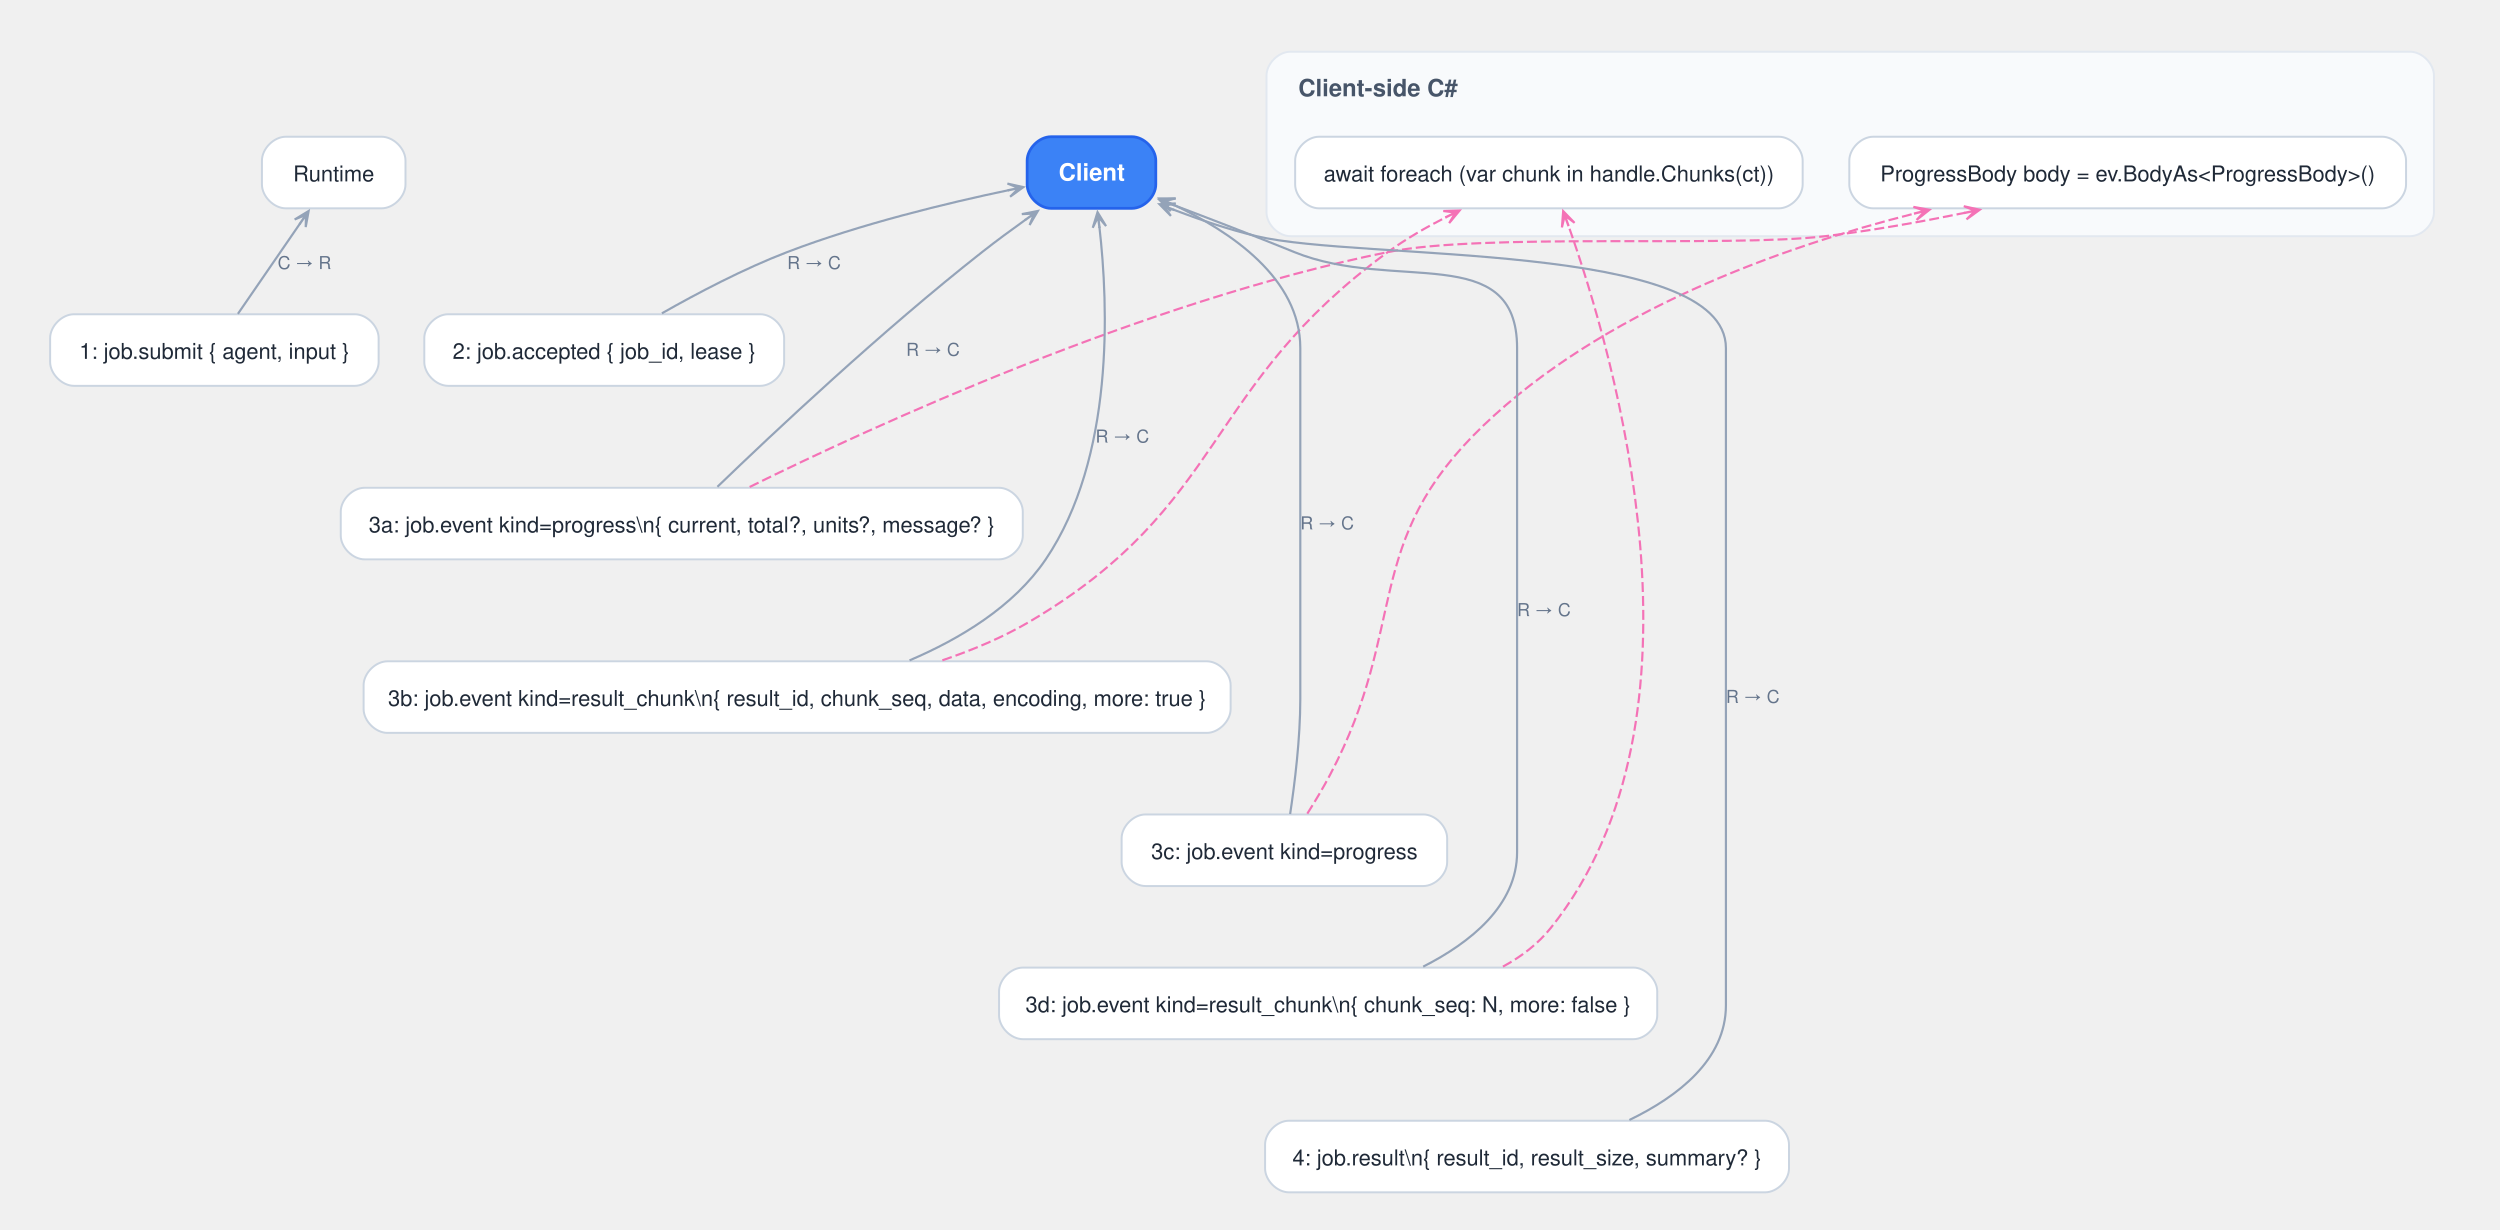
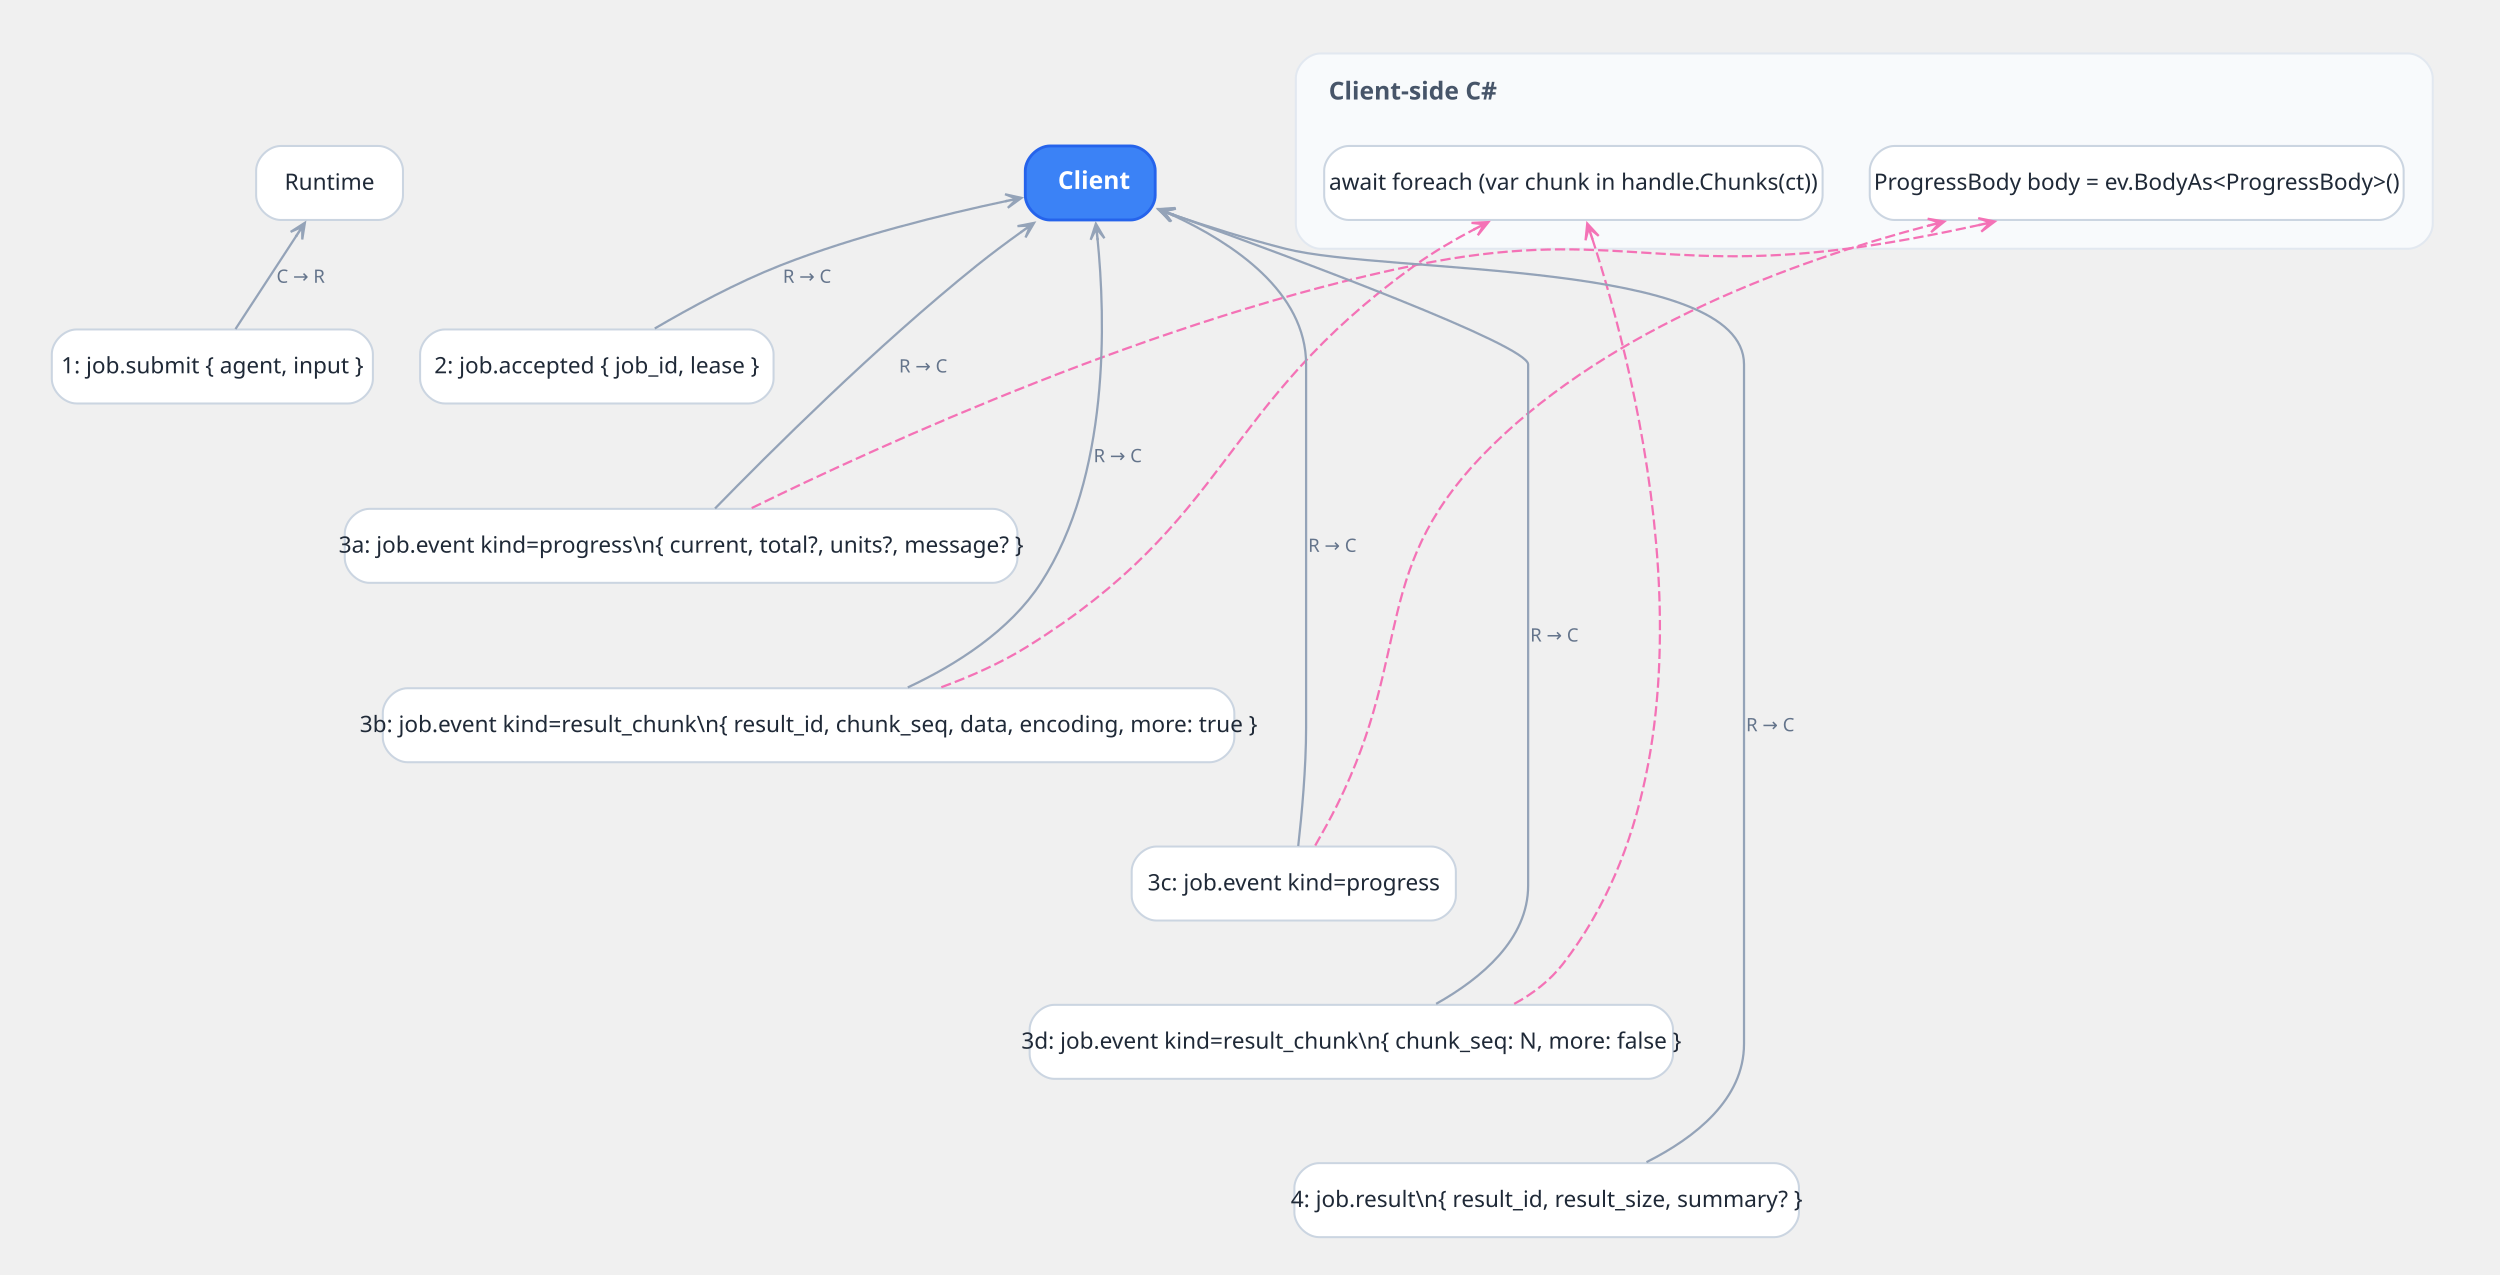
- <svg xmlns="http://www.w3.org/2000/svg" width="1257pt" height="618pt" viewBox="0.00 0.00 1257.00 618.00">
-   <g id="graph0" class="graph" transform="scale(1 1) rotate(0) translate(25.2 599.5)">
+ <svg xmlns="http://www.w3.org/2000/svg" width="1216pt" height="620pt" viewBox="0.00 0.00 1216.00 620.00">
+   <g id="graph0" class="graph" transform="scale(1 1) rotate(0) translate(25.2 601.75)">
    <g id="clust2" class="cluster">
-       <path fill="#f8fafc" stroke="#e2e8f0" d="M623.59,-480.75C623.59,-480.75 1186.59,-480.75 1186.59,-480.75 1192.59,-480.75 1198.59,-486.75 1198.59,-492.75 1198.59,-492.75 1198.59,-561.5 1198.59,-561.5 1198.59,-567.5 1192.59,-573.5 1186.59,-573.5 1186.59,-573.5 623.59,-573.5 623.59,-573.5 617.59,-573.5 611.59,-567.5 611.59,-561.5 611.59,-561.5 611.59,-492.75 611.59,-492.75 611.59,-486.75 617.59,-480.75 623.59,-480.75" />
-       <text xml:space="preserve" text-anchor="start" x="627.59" y="-551.1" font-family="Helvetica,sans-Serif" font-weight="bold" font-size="12.00" fill="#475569">Client-side C#</text>
+       <path fill="#f8fafc" stroke="#e2e8f0" d="M617.09,-480.75C617.09,-480.75 1146.09,-480.75 1146.09,-480.75 1152.09,-480.75 1158.09,-486.75 1158.09,-492.75 1158.09,-492.75 1158.09,-563.75 1158.09,-563.75 1158.09,-569.75 1152.09,-575.75 1146.09,-575.75 1146.09,-575.75 617.09,-575.75 617.09,-575.75 611.09,-575.75 605.09,-569.75 605.09,-563.75 605.09,-563.75 605.09,-492.75 605.09,-492.75 605.09,-486.75 611.09,-480.75 617.09,-480.75" />
+       <text xml:space="preserve" text-anchor="start" x="621.09" y="-553.35" font-family="TT Commons Pro Trial" font-weight="bold" font-size="12.00" fill="#475569">Client-side C#</text>
    </g>
    <g id="node1" class="node">
-       <path fill="#3b82f6" stroke="#2563eb" stroke-width="1.4" d="M543.93,-530.75C543.93,-530.75 503.25,-530.75 503.25,-530.75 497.25,-530.75 491.25,-524.75 491.25,-518.75 491.25,-518.75 491.25,-506.75 491.25,-506.75 491.25,-500.75 497.25,-494.75 503.25,-494.75 503.25,-494.75 543.93,-494.75 543.93,-494.75 549.93,-494.75 555.93,-500.75 555.93,-506.75 555.93,-506.75 555.93,-518.75 555.93,-518.75 555.93,-524.75 549.93,-530.75 543.93,-530.75" />
-       <text xml:space="preserve" text-anchor="start" x="507.09" y="-508.73" font-family="Helvetica,sans-Serif" font-weight="bold" font-size="12.00" fill="white">Client</text>
+       <path fill="#3b82f6" stroke="#2563eb" stroke-width="1.4" d="M524.68,-530.75C524.68,-530.75 485.5,-530.75 485.5,-530.75 479.5,-530.75 473.5,-524.75 473.5,-518.75 473.5,-518.75 473.5,-506.75 473.5,-506.75 473.5,-500.75 479.5,-494.75 485.5,-494.75 485.5,-494.75 524.68,-494.75 524.68,-494.75 530.68,-494.75 536.68,-500.75 536.68,-506.75 536.68,-506.75 536.68,-518.75 536.68,-518.75 536.68,-524.75 530.68,-530.75 524.68,-530.75" />
+       <text xml:space="preserve" text-anchor="start" x="489.34" y="-509.85" font-family="TT Commons Pro Trial" font-weight="bold" font-size="12.00" fill="white">Client</text>
    </g>
    <g id="node3" class="node">
-       <path fill="white" stroke="#cbd5e1" d="M153.18,-441.5C153.18,-441.5 12,-441.5 12,-441.5 6,-441.5 0,-435.5 0,-429.5 0,-429.5 0,-417.5 0,-417.5 0,-411.5 6,-405.5 12,-405.5 12,-405.5 153.18,-405.5 153.18,-405.5 159.18,-405.5 165.18,-411.5 165.18,-417.5 165.18,-417.5 165.18,-429.5 165.18,-429.5 165.18,-435.5 159.18,-441.5 153.18,-441.5" />
-       <text xml:space="preserve" text-anchor="middle" x="82.59" y="-419.05" font-family="Helvetica,sans-Serif" font-size="11.00" fill="#1f2937">1: job.submit { agent, input }</text>
+       <path fill="white" stroke="#cbd5e1" d="M144.18,-441.5C144.18,-441.5 12,-441.5 12,-441.5 6,-441.5 0,-435.5 0,-429.5 0,-429.5 0,-417.5 0,-417.5 0,-411.5 6,-405.5 12,-405.5 12,-405.5 144.18,-405.5 144.18,-405.5 150.18,-405.5 156.18,-411.5 156.18,-417.5 156.18,-417.5 156.18,-429.5 156.18,-429.5 156.18,-435.5 150.18,-441.5 144.18,-441.5" />
+       <text xml:space="preserve" text-anchor="middle" x="78.09" y="-420.18" font-family="TT Commons Pro Trial" font-size="11.00" fill="#1f2937">1: job.submit { agent, input }</text>
    </g>
    <g id="node2" class="node">
-       <path fill="white" stroke="#cbd5e1" d="M166.68,-530.75C166.68,-530.75 118.5,-530.75 118.5,-530.75 112.5,-530.75 106.5,-524.75 106.5,-518.75 106.5,-518.75 106.5,-506.75 106.5,-506.75 106.5,-500.75 112.5,-494.75 118.5,-494.75 118.5,-494.75 166.68,-494.75 166.68,-494.75 172.68,-494.75 178.68,-500.75 178.68,-506.75 178.68,-506.75 178.68,-518.75 178.68,-518.75 178.68,-524.75 172.68,-530.75 166.68,-530.75" />
-       <text xml:space="preserve" text-anchor="middle" x="142.59" y="-508.3" font-family="Helvetica,sans-Serif" font-size="11.00" fill="#1f2937">Runtime</text>
+       <path fill="white" stroke="#cbd5e1" d="M158.81,-530.75C158.81,-530.75 111.38,-530.75 111.38,-530.75 105.38,-530.75 99.38,-524.75 99.38,-518.75 99.38,-518.75 99.38,-506.75 99.38,-506.75 99.38,-500.75 105.38,-494.75 111.38,-494.75 111.38,-494.75 158.81,-494.75 158.81,-494.75 164.81,-494.75 170.81,-500.75 170.81,-506.75 170.81,-506.75 170.81,-518.75 170.81,-518.75 170.81,-524.75 164.81,-530.75 158.81,-530.75" />
+       <text xml:space="preserve" text-anchor="middle" x="135.09" y="-509.43" font-family="TT Commons Pro Trial" font-size="11.00" fill="#1f2937">Runtime</text>
    </g>
    <g id="node4" class="node">
-       <path fill="white" stroke="#cbd5e1" d="M357.06,-441.5C357.06,-441.5 200.13,-441.5 200.13,-441.5 194.13,-441.5 188.13,-435.5 188.13,-429.5 188.13,-429.5 188.13,-417.5 188.13,-417.5 188.13,-411.5 194.13,-405.5 200.13,-405.5 200.13,-405.5 357.06,-405.5 357.06,-405.5 363.06,-405.5 369.06,-411.5 369.06,-417.5 369.06,-417.5 369.06,-429.5 369.06,-429.5 369.06,-435.5 363.06,-441.5 357.06,-441.5" />
-       <text xml:space="preserve" text-anchor="middle" x="278.59" y="-419.05" font-family="Helvetica,sans-Serif" font-size="11.00" fill="#1f2937">2: job.accepted { job_id, lease }</text>
+       <path fill="white" stroke="#cbd5e1" d="M339.06,-441.5C339.06,-441.5 191.13,-441.5 191.13,-441.5 185.13,-441.5 179.13,-435.5 179.13,-429.5 179.13,-429.5 179.13,-417.5 179.13,-417.5 179.13,-411.5 185.13,-405.5 191.13,-405.5 191.13,-405.5 339.06,-405.5 339.06,-405.5 345.06,-405.5 351.06,-411.5 351.06,-417.5 351.06,-417.5 351.06,-429.5 351.06,-429.5 351.06,-435.5 345.06,-441.5 339.06,-441.5" />
+       <text xml:space="preserve" text-anchor="middle" x="265.09" y="-420.18" font-family="TT Commons Pro Trial" font-size="11.00" fill="#1f2937">2: job.accepted { job_id, lease }</text>
    </g>
    <g id="edge2" class="edge">
-       <path fill="none" stroke="#94a3b8" stroke-width="1.1" d="M94.42,-441.7C103.37,-454.72 115.78,-472.77 125.77,-487.29" />
-       <polygon fill="#94a3b8" stroke="#94a3b8" stroke-width="1.1" points="129.98,-493.41 122.95,-489.14 128.57,-491.45 125.69,-487.26 125.73,-487.23 125.77,-487.2 128.65,-491.39 128.51,-485.32 129.98,-493.41" />
-       <text xml:space="preserve" text-anchor="middle" x="127.89" y="-464.2" font-family="Helvetica,sans-Serif" font-size="9.00" fill="#64748b">C → R</text>
+       <path fill="none" stroke="#94a3b8" stroke-width="1.1" d="M89.33,-441.7C97.83,-454.72 109.62,-472.77 119.11,-487.29" />
+       <polygon fill="#94a3b8" stroke="#94a3b8" stroke-width="1.1" points="123.1,-493.39 116.17,-488.96 121.74,-491.4 118.95,-487.14 118.99,-487.11 119.04,-487.08 121.82,-491.35 121.82,-485.27 123.1,-493.39" />
+       <text xml:space="preserve" text-anchor="middle" x="121.05" y="-464.2" font-family="TT Commons Pro Trial" font-size="9.00" fill="#64748b">C → R</text>
    </g>
    <g id="edge4" class="edge">
-       <path fill="none" stroke="#94a3b8" stroke-width="1.1" d="M307.6,-441.96C325.32,-452.04 348.7,-464.35 370.59,-472.75 407.32,-486.84 450.95,-497.39 482.2,-503.94" />
-       <polygon fill="#94a3b8" stroke="#94a3b8" stroke-width="1.1" points="489.36,-505.41 481.33,-507.21 486.99,-504.97 482,-503.95 482.01,-503.9 482.02,-503.85 487.01,-504.88 482.69,-500.59 489.36,-505.41" />
-       <text xml:space="preserve" text-anchor="middle" x="384.09" y="-464.2" font-family="Helvetica,sans-Serif" font-size="9.00" fill="#64748b">R → C</text>
+       <path fill="none" stroke="#94a3b8" stroke-width="1.1" d="M293.27,-441.97C310.48,-452.05 333.23,-464.37 354.59,-472.75 390.76,-486.95 433.85,-497.51 464.63,-504.04" />
+       <polygon fill="#94a3b8" stroke="#94a3b8" stroke-width="1.1" points="471.66,-505.5 463.63,-507.28 469.29,-505.06 464.3,-504.02 464.31,-503.97 464.32,-503.92 469.31,-504.96 465,-500.67 471.66,-505.5" />
+       <text xml:space="preserve" text-anchor="middle" x="367.34" y="-464.2" font-family="TT Commons Pro Trial" font-size="9.00" fill="#64748b">R → C</text>
    </g>
    <g id="node5" class="node">
-       <path fill="white" stroke="#cbd5e1" d="M477.06,-354.25C477.06,-354.25 158.12,-354.25 158.12,-354.25 152.12,-354.25 146.13,-348.25 146.13,-342.25 146.13,-342.25 146.13,-330.25 146.13,-330.25 146.13,-324.25 152.13,-318.25 158.13,-318.25 158.13,-318.25 477.06,-318.25 477.06,-318.25 483.06,-318.25 489.06,-324.25 489.06,-330.25 489.06,-330.25 489.06,-342.25 489.06,-342.25 489.06,-348.25 483.06,-354.25 477.06,-354.25" />
-       <text xml:space="preserve" text-anchor="middle" x="317.59" y="-331.8" font-family="Helvetica,sans-Serif" font-size="11.00" fill="#1f2937">3a: job.event kind=progress\n{ current, total?, units?, message? }</text>
+       <path fill="white" stroke="#cbd5e1" d="M457.68,-354.25C457.68,-354.25 154.5,-354.25 154.5,-354.25 148.5,-354.25 142.5,-348.25 142.5,-342.25 142.5,-342.25 142.5,-330.25 142.5,-330.25 142.5,-324.25 148.5,-318.25 154.5,-318.25 154.5,-318.25 457.68,-318.25 457.68,-318.25 463.68,-318.25 469.68,-324.25 469.68,-330.25 469.68,-330.25 469.68,-342.25 469.68,-342.25 469.68,-348.25 463.68,-354.25 457.68,-354.25" />
+       <text xml:space="preserve" text-anchor="middle" x="306.09" y="-332.93" font-family="TT Commons Pro Trial" font-size="11.00" fill="#1f2937">3a: job.event kind=progress\n{ current, total?, units?, message? }</text>
    </g>
    <g id="edge6" class="edge">
-       <path fill="none" stroke="#94a3b8" stroke-width="1.1" d="M335.51,-354.74C363.13,-381.37 418.18,-433.15 468.59,-472.75 475.56,-478.23 483.22,-483.88 490.56,-489.12" />
-       <polygon fill="#94a3b8" stroke="#94a3b8" stroke-width="1.1" points="496.65,-493.43 488.58,-491.85 494.65,-492.08 490.5,-489.14 490.53,-489.1 490.56,-489.06 494.71,-492 492.48,-486.34 496.65,-493.43" />
-       <text xml:space="preserve" text-anchor="middle" x="443.9" y="-420.57" font-family="Helvetica,sans-Serif" font-size="9.00" fill="#64748b">R → C</text>
+       <path fill="none" stroke="#94a3b8" stroke-width="1.1" d="M322.59,-354.43C348.57,-381.08 401.1,-433.43 450.09,-472.75 456.94,-478.25 464.49,-483.87 471.75,-489.07" />
+       <polygon fill="#94a3b8" stroke="#94a3b8" stroke-width="1.1" points="477.79,-493.34 469.71,-491.76 475.79,-491.99 471.63,-489.05 471.66,-489.01 471.69,-488.97 475.85,-491.91 473.61,-486.25 477.79,-493.34" />
+       <text xml:space="preserve" text-anchor="middle" x="423.82" y="-420.57" font-family="TT Commons Pro Trial" font-size="9.00" fill="#64748b">R → C</text>
    </g>
    <g id="node6" class="node">
-       <path fill="white" stroke="#cbd5e1" d="M581.56,-267C581.56,-267 169.63,-267 169.63,-267 163.62,-267 157.62,-261 157.62,-255 157.62,-255 157.62,-243 157.62,-243 157.62,-237 163.62,-231 169.62,-231 169.62,-231 581.56,-231 581.56,-231 587.56,-231 593.56,-237 593.56,-243 593.56,-243 593.56,-255 593.56,-255 593.56,-261 587.56,-267 581.56,-267" />
-       <text xml:space="preserve" text-anchor="middle" x="375.59" y="-244.55" font-family="Helvetica,sans-Serif" font-size="11.00" fill="#1f2937">3b: job.event kind=result_chunk\n{ result_id, chunk_seq, data, encoding, more: true }</text>
+       <path fill="white" stroke="#cbd5e1" d="M563.18,-267C563.18,-267 173,-267 173,-267 167,-267 161,-261 161,-255 161,-255 161,-243 161,-243 161,-237 167,-231 173,-231 173,-231 563.18,-231 563.18,-231 569.18,-231 575.18,-237 575.18,-243 575.18,-243 575.18,-255 575.18,-255 575.18,-261 569.18,-267 563.18,-267" />
+       <text xml:space="preserve" text-anchor="middle" x="368.09" y="-245.68" font-family="TT Commons Pro Trial" font-size="11.00" fill="#1f2937">3b: job.event kind=result_chunk\n{ result_id, chunk_seq, data, encoding, more: true }</text>
    </g>
    <g id="node11" class="node">
-       <path fill="white" stroke="#cbd5e1" d="M1172.56,-530.75C1172.56,-530.75 916.63,-530.75 916.63,-530.75 910.63,-530.75 904.63,-524.75 904.63,-518.75 904.63,-518.75 904.63,-506.75 904.63,-506.75 904.63,-500.75 910.63,-494.75 916.63,-494.75 916.63,-494.75 1172.56,-494.75 1172.56,-494.75 1178.56,-494.75 1184.56,-500.75 1184.56,-506.75 1184.56,-506.75 1184.56,-518.75 1184.56,-518.75 1184.56,-524.75 1178.56,-530.75 1172.56,-530.75" />
-       <text xml:space="preserve" text-anchor="middle" x="1044.59" y="-508.3" font-family="Helvetica,sans-Serif" font-size="11.00" fill="#1f2937">ProgressBody body = ev.BodyAs&lt;ProgressBody&gt;()</text>
+       <path fill="white" stroke="#cbd5e1" d="M1131.93,-530.75C1131.93,-530.75 896.25,-530.75 896.25,-530.75 890.25,-530.75 884.25,-524.75 884.25,-518.75 884.25,-518.75 884.25,-506.75 884.25,-506.75 884.25,-500.75 890.25,-494.75 896.25,-494.75 896.25,-494.75 1131.93,-494.75 1131.93,-494.75 1137.93,-494.75 1143.93,-500.75 1143.93,-506.75 1143.93,-506.75 1143.93,-518.75 1143.93,-518.75 1143.93,-524.75 1137.93,-530.75 1131.93,-530.75" />
+       <text xml:space="preserve" text-anchor="middle" x="1014.09" y="-509.43" font-family="TT Commons Pro Trial" font-size="11.00" fill="#1f2937">ProgressBody body = ev.BodyAs&lt;ProgressBody&gt;()</text>
    </g>
    <g id="edge17" class="edge">
-       <path fill="none" stroke="#f472b6" stroke-width="1.1" stroke-dasharray="5,2" d="M351.72,-354.65C413.71,-385.24 549.76,-447.79 672.59,-472.75 720.53,-482.49 844.01,-474.95 892.59,-480.75 915.59,-483.49 940.3,-487.89 962.96,-492.53" />
-       <polygon fill="#f472b6" stroke="#f472b6" stroke-width="1.1" points="970.23,-494.04 962.2,-495.82 967.86,-493.6 962.87,-492.56 962.89,-492.51 962.9,-492.46 967.88,-493.5 963.57,-489.21 970.23,-494.04" />
+       <path fill="none" stroke="#f472b6" stroke-width="1.1" stroke-dasharray="5,2" d="M340.43,-354.63C402.79,-385.18 539.65,-447.67 663.09,-472.75 754.62,-491.34 780.44,-468.9 873.09,-480.75 894.29,-483.46 917,-487.81 937.87,-492.39" />
+       <polygon fill="#f472b6" stroke="#f472b6" stroke-width="1.1" points="945.08,-494.01 937.02,-495.66 942.72,-493.53 937.75,-492.42 937.76,-492.37 937.77,-492.32 942.74,-493.43 938.5,-489.07 945.08,-494.01" />
    </g>
    <g id="edge8" class="edge">
-       <path fill="none" stroke="#94a3b8" stroke-width="1.1" d="M432.11,-267.46C457.12,-278.11 484.45,-294.39 500.59,-318.25 535.14,-369.34 532.15,-445.79 527.56,-485.57" />
-       <polygon fill="#94a3b8" stroke="#94a3b8" stroke-width="1.1" points="526.64,-492.84 524.23,-484.98 526.9,-490.45 527.53,-485.4 527.58,-485.4 527.63,-485.41 526.99,-490.46 530.93,-485.83 526.64,-492.84" />
-       <text xml:space="preserve" text-anchor="middle" x="539.12" y="-376.95" font-family="Helvetica,sans-Serif" font-size="9.00" fill="#64748b">R → C</text>
+       <path fill="none" stroke="#94a3b8" stroke-width="1.1" d="M416.34,-267.38C439.71,-278.33 465.94,-294.89 481.09,-318.25 514.74,-370.13 512.59,-446.5 508.59,-485.99" />
+       <polygon fill="#94a3b8" stroke="#94a3b8" stroke-width="1.1" points="507.82,-492.96 505.29,-485.13 508.03,-490.56 508.6,-485.5 508.65,-485.51 508.7,-485.51 508.13,-490.57 512,-485.88 507.82,-492.96" />
+       <text xml:space="preserve" text-anchor="middle" x="518.46" y="-376.95" font-family="TT Commons Pro Trial" font-size="9.00" fill="#64748b">R → C</text>
    </g>
    <g id="node7" class="node">
-       <path fill="white" stroke="#cbd5e1" d="M690.43,-190C690.43,-190 550.75,-190 550.75,-190 544.75,-190 538.75,-184 538.75,-178 538.75,-178 538.75,-166 538.75,-166 538.75,-160 544.75,-154 550.75,-154 550.75,-154 690.43,-154 690.43,-154 696.43,-154 702.43,-160 702.43,-166 702.43,-166 702.43,-178 702.43,-178 702.43,-184 696.43,-190 690.43,-190" />
-       <text xml:space="preserve" text-anchor="middle" x="620.59" y="-167.55" font-family="Helvetica,sans-Serif" font-size="11.00" fill="#1f2937">3c: job.event kind=progress</text>
+       <path fill="white" stroke="#cbd5e1" d="M670.93,-190C670.93,-190 537.25,-190 537.25,-190 531.25,-190 525.25,-184 525.25,-178 525.25,-178 525.25,-166 525.25,-166 525.25,-160 531.25,-154 537.25,-154 537.25,-154 670.93,-154 670.93,-154 676.93,-154 682.93,-160 682.93,-166 682.93,-166 682.93,-178 682.93,-178 682.93,-184 676.93,-190 670.93,-190" />
+       <text xml:space="preserve" text-anchor="middle" x="604.09" y="-168.68" font-family="TT Commons Pro Trial" font-size="11.00" fill="#1f2937">3c: job.event kind=progress</text>
    </g>
    <g id="node10" class="node">
-       <path fill="white" stroke="#cbd5e1" d="M869.18,-530.75C869.18,-530.75 638,-530.75 638,-530.75 632,-530.75 626,-524.75 626,-518.75 626,-518.75 626,-506.75 626,-506.75 626,-500.75 632,-494.75 638,-494.75 638,-494.75 869.18,-494.75 869.18,-494.75 875.18,-494.75 881.18,-500.75 881.18,-506.75 881.18,-506.75 881.18,-518.75 881.18,-518.75 881.18,-524.75 875.18,-530.75 869.18,-530.75" />
-       <text xml:space="preserve" text-anchor="middle" x="753.59" y="-508.3" font-family="Helvetica,sans-Serif" font-size="11.00" fill="#1f2937">await foreach (var chunk in handle.Chunks(ct))</text>
+       <path fill="white" stroke="#cbd5e1" d="M849.31,-530.75C849.31,-530.75 630.88,-530.75 630.88,-530.75 624.88,-530.75 618.88,-524.75 618.88,-518.75 618.88,-518.75 618.88,-506.75 618.88,-506.75 618.88,-500.75 624.88,-494.75 630.88,-494.75 630.88,-494.75 849.31,-494.75 849.31,-494.75 855.31,-494.75 861.31,-500.75 861.31,-506.75 861.31,-506.75 861.31,-518.75 861.31,-518.75 861.31,-524.75 855.31,-530.75 849.31,-530.75" />
+       <text xml:space="preserve" text-anchor="middle" x="740.09" y="-509.43" font-family="TT Commons Pro Trial" font-size="11.00" fill="#1f2937">await foreach (var chunk in handle.Chunks(ct))</text>
    </g>
    <g id="edge15" class="edge">
-       <path fill="none" stroke="#f472b6" stroke-width="1.1" stroke-dasharray="5,2" d="M448.62,-267.49C463.71,-272.62 479.1,-279.05 492.59,-287 591.65,-345.34 579.67,-405.07 672.59,-472.75 681.64,-479.34 691.97,-485.3 702.17,-490.46" />
-       <polygon fill="#f472b6" stroke="#f472b6" stroke-width="1.1" points="708.7,-493.66 700.48,-493.4 706.52,-492.65 701.95,-490.41 701.97,-490.37 701.99,-490.32 706.56,-492.56 703.45,-487.33 708.7,-493.66" />
+       <path fill="none" stroke="#f472b6" stroke-width="1.1" stroke-dasharray="5,2" d="M432.66,-267.48C446.85,-272.68 461.41,-279.15 474.09,-287 574.21,-349.03 567.45,-404.02 663.09,-472.75 672.11,-479.23 682.36,-485.23 692.37,-490.48" />
+       <polygon fill="#f472b6" stroke="#f472b6" stroke-width="1.1" points="698.76,-493.73 690.55,-493.34 696.59,-492.68 692.06,-490.37 692.08,-490.33 692.1,-490.28 696.64,-492.6 693.61,-487.32 698.76,-493.73" />
    </g>
    <g id="edge10" class="edge">
-       <path fill="none" stroke="#94a3b8" stroke-width="1.1" d="M623.48,-190.22C625.77,-205.39 628.59,-228.1 628.59,-248 628.59,-424.5 628.59,-424.5 628.59,-424.5 628.59,-459.42 593.81,-483.05 564.29,-496.81" />
-       <polygon fill="#94a3b8" stroke="#94a3b8" stroke-width="1.1" points="557.75,-499.72 563.23,-493.59 559.93,-498.69 564.58,-496.62 564.6,-496.67 564.62,-496.71 559.97,-498.79 565.97,-499.75 557.75,-499.72" />
-       <text xml:space="preserve" text-anchor="middle" x="642.09" y="-333.32" font-family="Helvetica,sans-Serif" font-size="9.00" fill="#64748b">R → C</text>
+       <path fill="none" stroke="#94a3b8" stroke-width="1.1" d="M606.26,-190.25C607.97,-205.43 610.09,-228.15 610.09,-248 610.09,-424.5 610.09,-424.5 610.09,-424.5 610.09,-459.75 574.66,-483.49 544.96,-497.19" />
+       <polygon fill="#94a3b8" stroke="#94a3b8" stroke-width="1.1" points="538.39,-500.09 543.89,-493.97 540.58,-499.07 545.23,-497.02 545.25,-497.06 545.27,-497.11 540.62,-499.16 546.61,-500.15 538.39,-500.09" />
+       <text xml:space="preserve" text-anchor="middle" x="622.84" y="-333.32" font-family="TT Commons Pro Trial" font-size="9.00" fill="#64748b">R → C</text>
    </g>
    <g id="node8" class="node">
-       <path fill="white" stroke="#cbd5e1" d="M796.06,-113C796.06,-113 489.12,-113 489.12,-113 483.12,-113 477.12,-107 477.12,-101 477.12,-101 477.12,-89 477.12,-89 477.12,-83 483.12,-77 489.12,-77 489.12,-77 796.06,-77 796.06,-77 802.06,-77 808.06,-83 808.06,-89 808.06,-89 808.06,-101 808.06,-101 808.06,-107 802.06,-113 796.06,-113" />
-       <text xml:space="preserve" text-anchor="middle" x="642.59" y="-90.55" font-family="Helvetica,sans-Serif" font-size="11.00" fill="#1f2937">3d: job.event kind=result_chunk\n{ chunk_seq: N, more: false }</text>
+       <path fill="white" stroke="#cbd5e1" d="M776.56,-113C776.56,-113 487.62,-113 487.62,-113 481.62,-113 475.62,-107 475.62,-101 475.62,-101 475.62,-89 475.62,-89 475.62,-83 481.62,-77 487.62,-77 487.62,-77 776.56,-77 776.56,-77 782.56,-77 788.56,-83 788.56,-89 788.56,-89 788.56,-101 788.56,-101 788.56,-107 782.56,-113 776.56,-113" />
+       <text xml:space="preserve" text-anchor="middle" x="632.09" y="-91.67" font-family="TT Commons Pro Trial" font-size="11.00" fill="#1f2937">3d: job.event kind=result_chunk\n{ chunk_seq: N, more: false }</text>
    </g>
    <g id="edge18" class="edge">
-       <path fill="none" stroke="#f472b6" stroke-width="1.1" stroke-dasharray="5,2" d="M632.11,-190.39C635.96,-196.48 640.14,-203.44 643.59,-210 683.29,-285.36 659.11,-326.55 720.59,-385.5 780.15,-442.62 868.48,-474.73 937.88,-492.26" />
-       <polygon fill="#f472b6" stroke="#f472b6" stroke-width="1.1" points="944.94,-494.01 936.85,-495.49 942.59,-493.48 937.65,-492.26 937.66,-492.21 937.67,-492.16 942.61,-493.38 938.47,-488.93 944.94,-494.01" />
+       <path fill="none" stroke="#f472b6" stroke-width="1.1" stroke-dasharray="5,2" d="M614.52,-190.48C618.03,-196.58 621.86,-203.52 625.09,-210 663.01,-286.07 640.23,-326.16 701.09,-385.5 759.12,-442.09 845.83,-474.38 913.28,-492.12" />
+       <polygon fill="#f472b6" stroke="#f472b6" stroke-width="1.1" points="920.53,-493.98 912.42,-495.38 918.18,-493.43 913.25,-492.16 913.26,-492.11 913.28,-492.06 918.21,-493.33 914.11,-488.84 920.53,-493.98" />
    </g>
    <g id="edge12" class="edge">
-       <path fill="none" stroke="#94a3b8" stroke-width="1.1" d="M690.37,-113.47C714.03,-125.5 737.59,-144.21 737.59,-171 737.59,-424.5 737.59,-424.5 737.59,-424.5 737.59,-478.7 675.8,-452.34 625.59,-472.75 605.55,-480.89 583.11,-489.53 564.39,-496.6" />
-       <polygon fill="#94a3b8" stroke="#94a3b8" stroke-width="1.1" points="557.59,-499.15 563.43,-493.35 559.83,-498.26 564.6,-496.46 564.61,-496.51 564.63,-496.56 559.87,-498.35 565.8,-499.67 557.59,-499.15" />
-       <text xml:space="preserve" text-anchor="middle" x="751.09" y="-289.7" font-family="Helvetica,sans-Serif" font-size="9.00" fill="#64748b">R → C</text>
+       <path fill="none" stroke="#94a3b8" stroke-width="1.1" d="M673.33,-113.48C695.4,-125.87 718.09,-144.95 718.09,-171 718.09,-424.5 718.09,-424.5 718.09,-424.5 718.09,-433.75 606.63,-475.27 544.97,-497.54" />
+       <polygon fill="#94a3b8" stroke="#94a3b8" stroke-width="1.1" points="538.24,-499.96 544.15,-494.25 540.49,-499.1 545.28,-497.37 545.3,-497.42 545.31,-497.47 540.52,-499.19 546.44,-500.6 538.24,-499.96" />
+       <text xml:space="preserve" text-anchor="middle" x="730.84" y="-289.7" font-family="TT Commons Pro Trial" font-size="9.00" fill="#64748b">R → C</text>
    </g>
    <g id="node9" class="node">
-       <path fill="white" stroke="#cbd5e1" d="M862.31,-36C862.31,-36 622.88,-36 622.88,-36 616.88,-36 610.88,-30 610.88,-24 610.88,-24 610.88,-12 610.88,-12 610.88,-6 616.88,0 622.88,0 622.88,0 862.31,0 862.31,0 868.31,0 874.31,-6 874.31,-12 874.31,-12 874.31,-24 874.31,-24 874.31,-30 868.31,-36 862.31,-36" />
-       <text xml:space="preserve" text-anchor="middle" x="742.59" y="-13.55" font-family="Helvetica,sans-Serif" font-size="11.00" fill="#1f2937">4: job.result\n{ result_id, result_size, summary? }</text>
+       <path fill="white" stroke="#cbd5e1" d="M837.81,-36C837.81,-36 616.38,-36 616.38,-36 610.38,-36 604.38,-30 604.38,-24 604.38,-24 604.38,-12 604.38,-12 604.38,-6 610.38,0 616.38,0 616.38,0 837.81,0 837.81,0 843.81,0 849.81,-6 849.81,-12 849.81,-12 849.81,-24 849.81,-24 849.81,-30 843.81,-36 837.81,-36" />
+       <text xml:space="preserve" text-anchor="middle" x="727.09" y="-14.68" font-family="TT Commons Pro Trial" font-size="11.00" fill="#1f2937">4: job.result\n{ result_id, result_size, summary? }</text>
    </g>
    <g id="edge16" class="edge">
-       <path fill="none" stroke="#f472b6" stroke-width="1.1" stroke-dasharray="5,2" d="M730.48,-113.49C739.7,-118.47 748.07,-124.84 754.59,-133 839.27,-238.92 786.86,-420 763.29,-486.39" />
-       <polygon fill="#f472b6" stroke="#f472b6" stroke-width="1.1" points="760.76,-493.36 760.14,-485.16 761.53,-491.08 763.27,-486.29 763.32,-486.31 763.36,-486.33 761.63,-491.11 766.49,-487.46 760.76,-493.36" />
+       <path fill="none" stroke="#f472b6" stroke-width="1.1" stroke-dasharray="5,2" d="M711.3,-113.46C720.45,-118.43 728.75,-124.81 735.09,-133 817.87,-240.04 770.81,-419.69 749.15,-486.08" />
+       <polygon fill="#f472b6" stroke="#f472b6" stroke-width="1.1" points="746.83,-493.05 746,-484.87 747.54,-490.75 749.15,-485.92 749.2,-485.94 749.25,-485.95 747.64,-490.78 752.4,-487.01 746.83,-493.05" />
    </g>
    <g id="edge14" class="edge">
-       <path fill="none" stroke="#94a3b8" stroke-width="1.1" d="M794.05,-36.37C818.56,-48.21 842.59,-66.76 842.59,-94 842.59,-424.5 842.59,-424.5 842.59,-424.5 842.59,-478.41 659.03,-468.25 606.59,-480.75 592.59,-484.09 577.73,-489.13 564.52,-494.18" />
-       <polygon fill="#94a3b8" stroke="#94a3b8" stroke-width="1.1" points="557.77,-496.82 563.52,-490.94 560,-495.9 564.74,-494.04 564.76,-494.09 564.77,-494.13 560.03,-495.99 565.99,-497.23 557.77,-496.82" />
-       <text xml:space="preserve" text-anchor="middle" x="856.09" y="-246.07" font-family="Helvetica,sans-Serif" font-size="9.00" fill="#64748b">R → C</text>
+       <path fill="none" stroke="#94a3b8" stroke-width="1.1" d="M775.65,-36.48C799.46,-48.47 823.09,-67.14 823.09,-94 823.09,-424.5 823.09,-424.5 823.09,-424.5 823.09,-475.61 649.64,-468.22 600.09,-480.75 581.88,-485.35 562.08,-491.61 545.29,-497.3" />
+       <polygon fill="#94a3b8" stroke="#94a3b8" stroke-width="1.1" points="538.58,-499.6 544.58,-493.97 540.84,-498.77 545.65,-497.12 545.67,-497.16 545.69,-497.21 540.87,-498.86 546.77,-500.36 538.58,-499.6" />
+       <text xml:space="preserve" text-anchor="middle" x="835.84" y="-246.07" font-family="TT Commons Pro Trial" font-size="9.00" fill="#64748b">R → C</text>
    </g>
  </g>
</svg>
